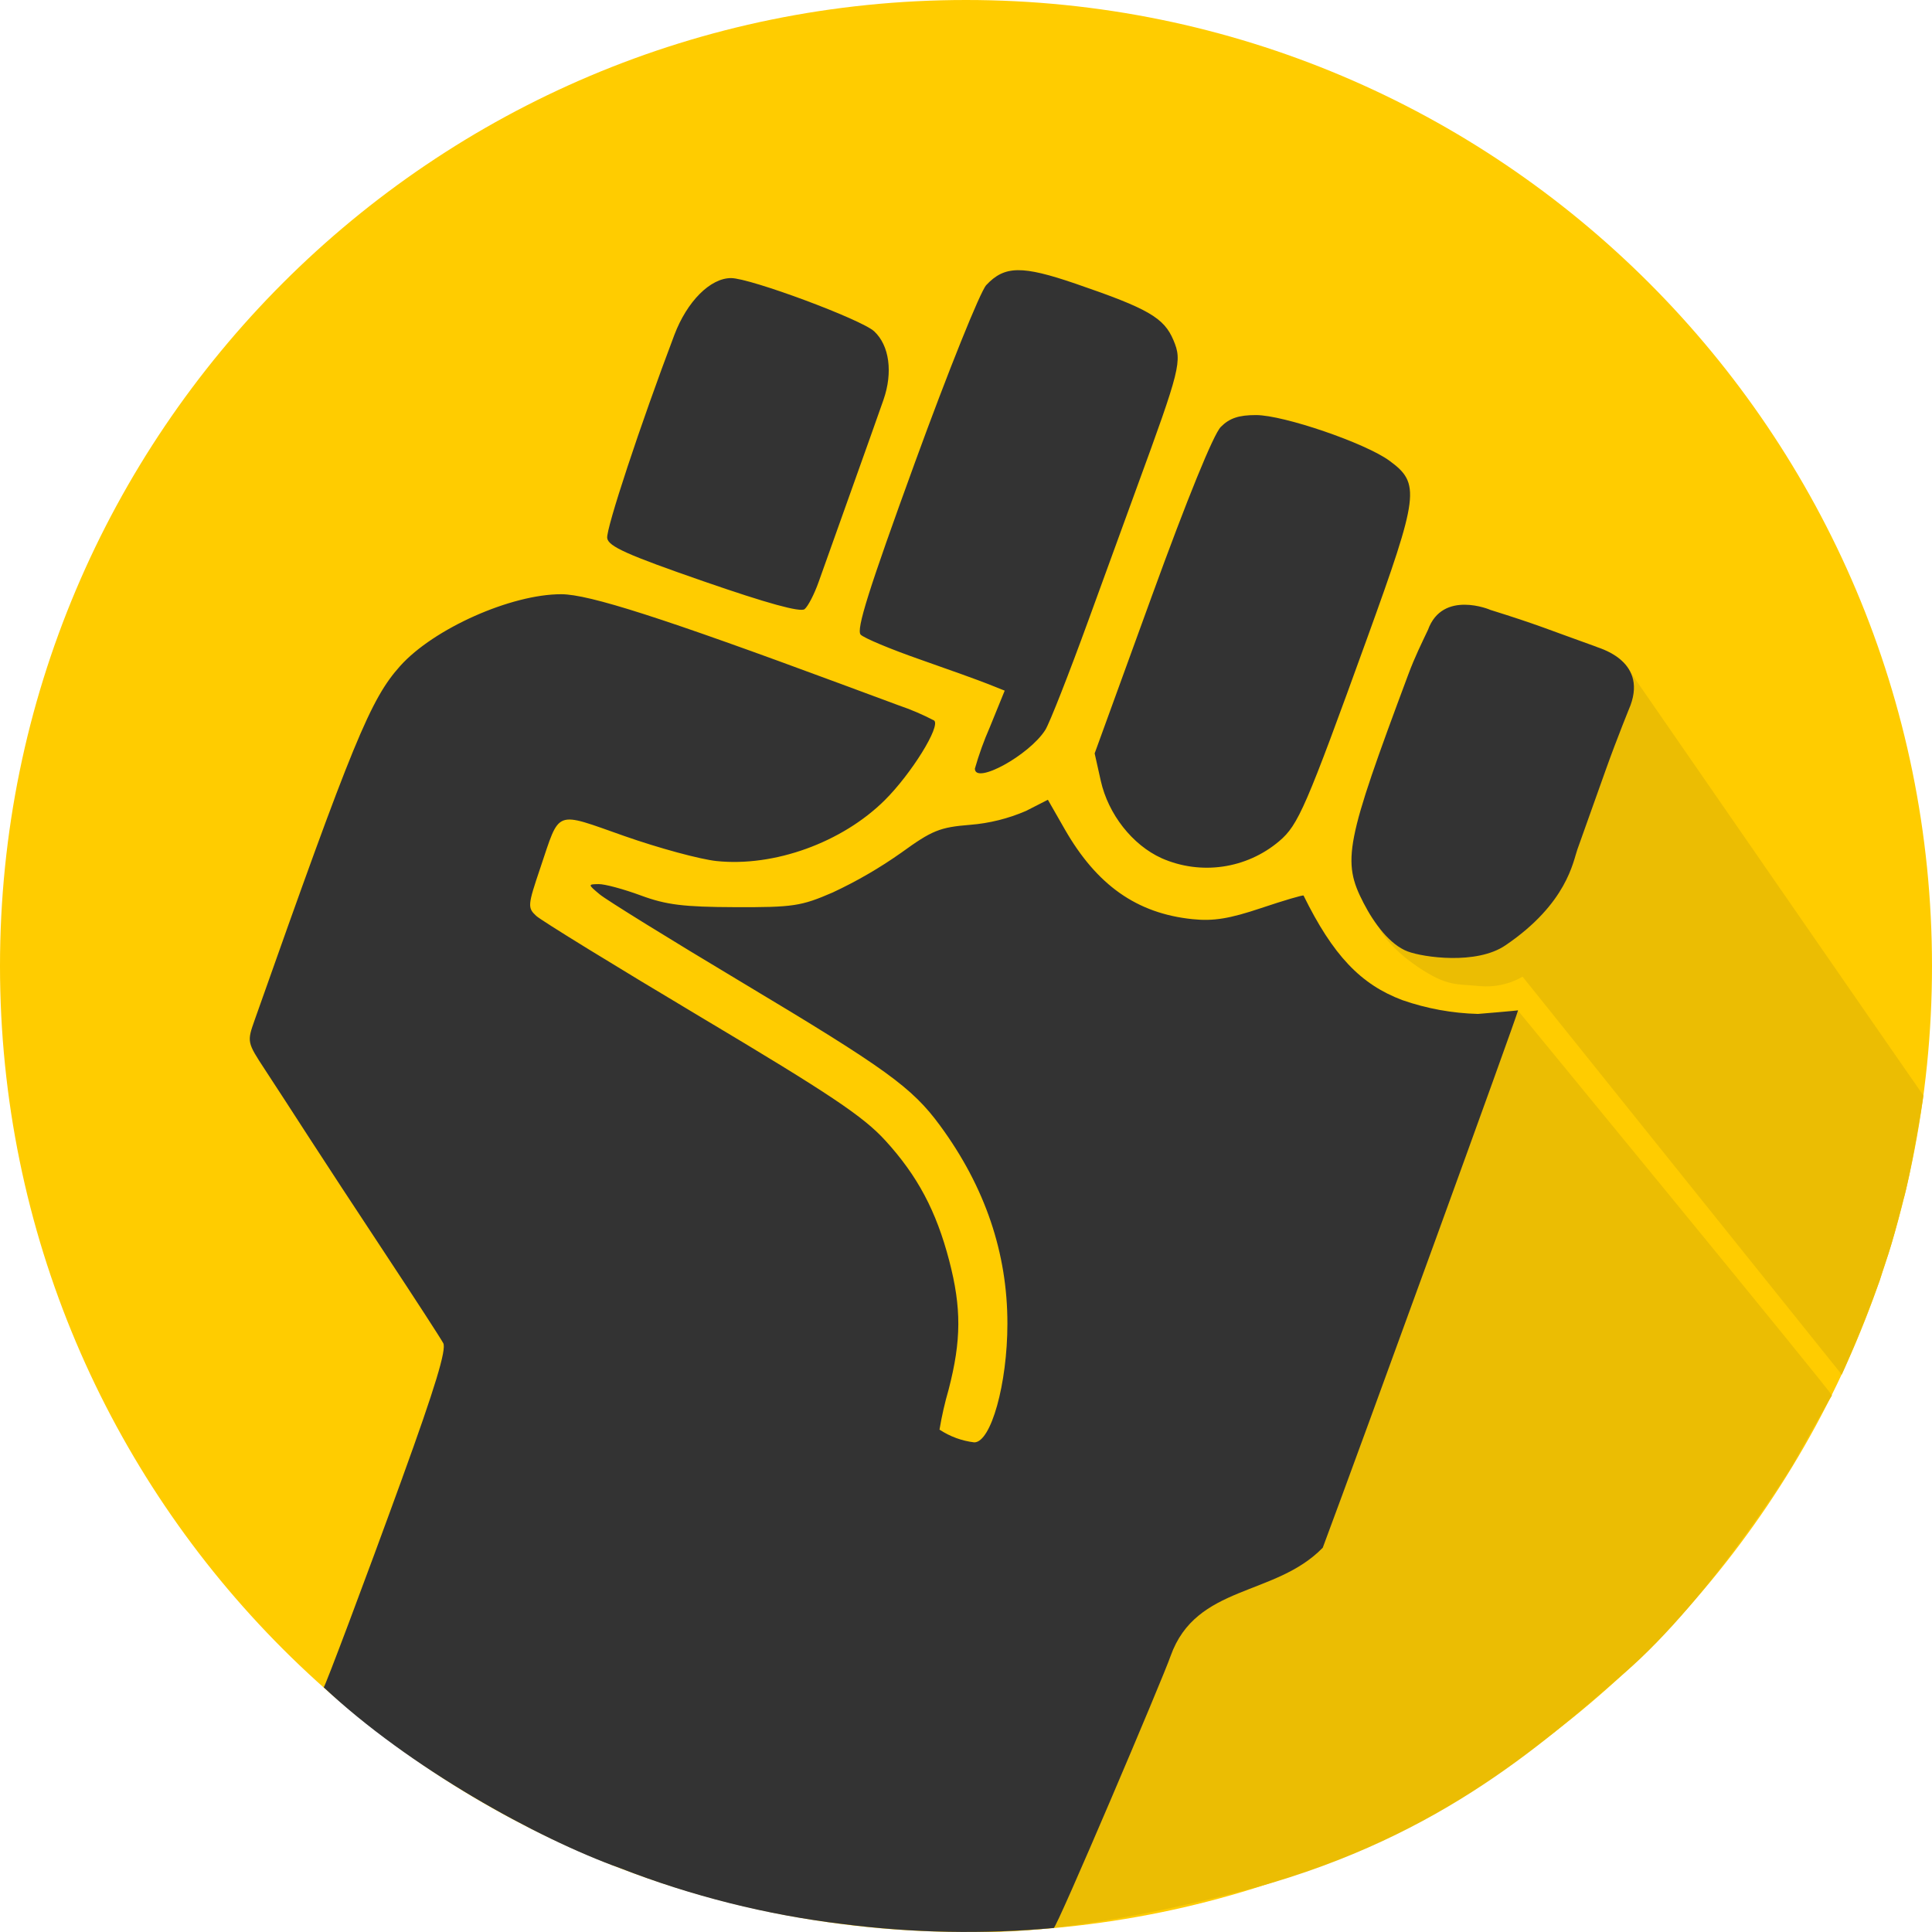
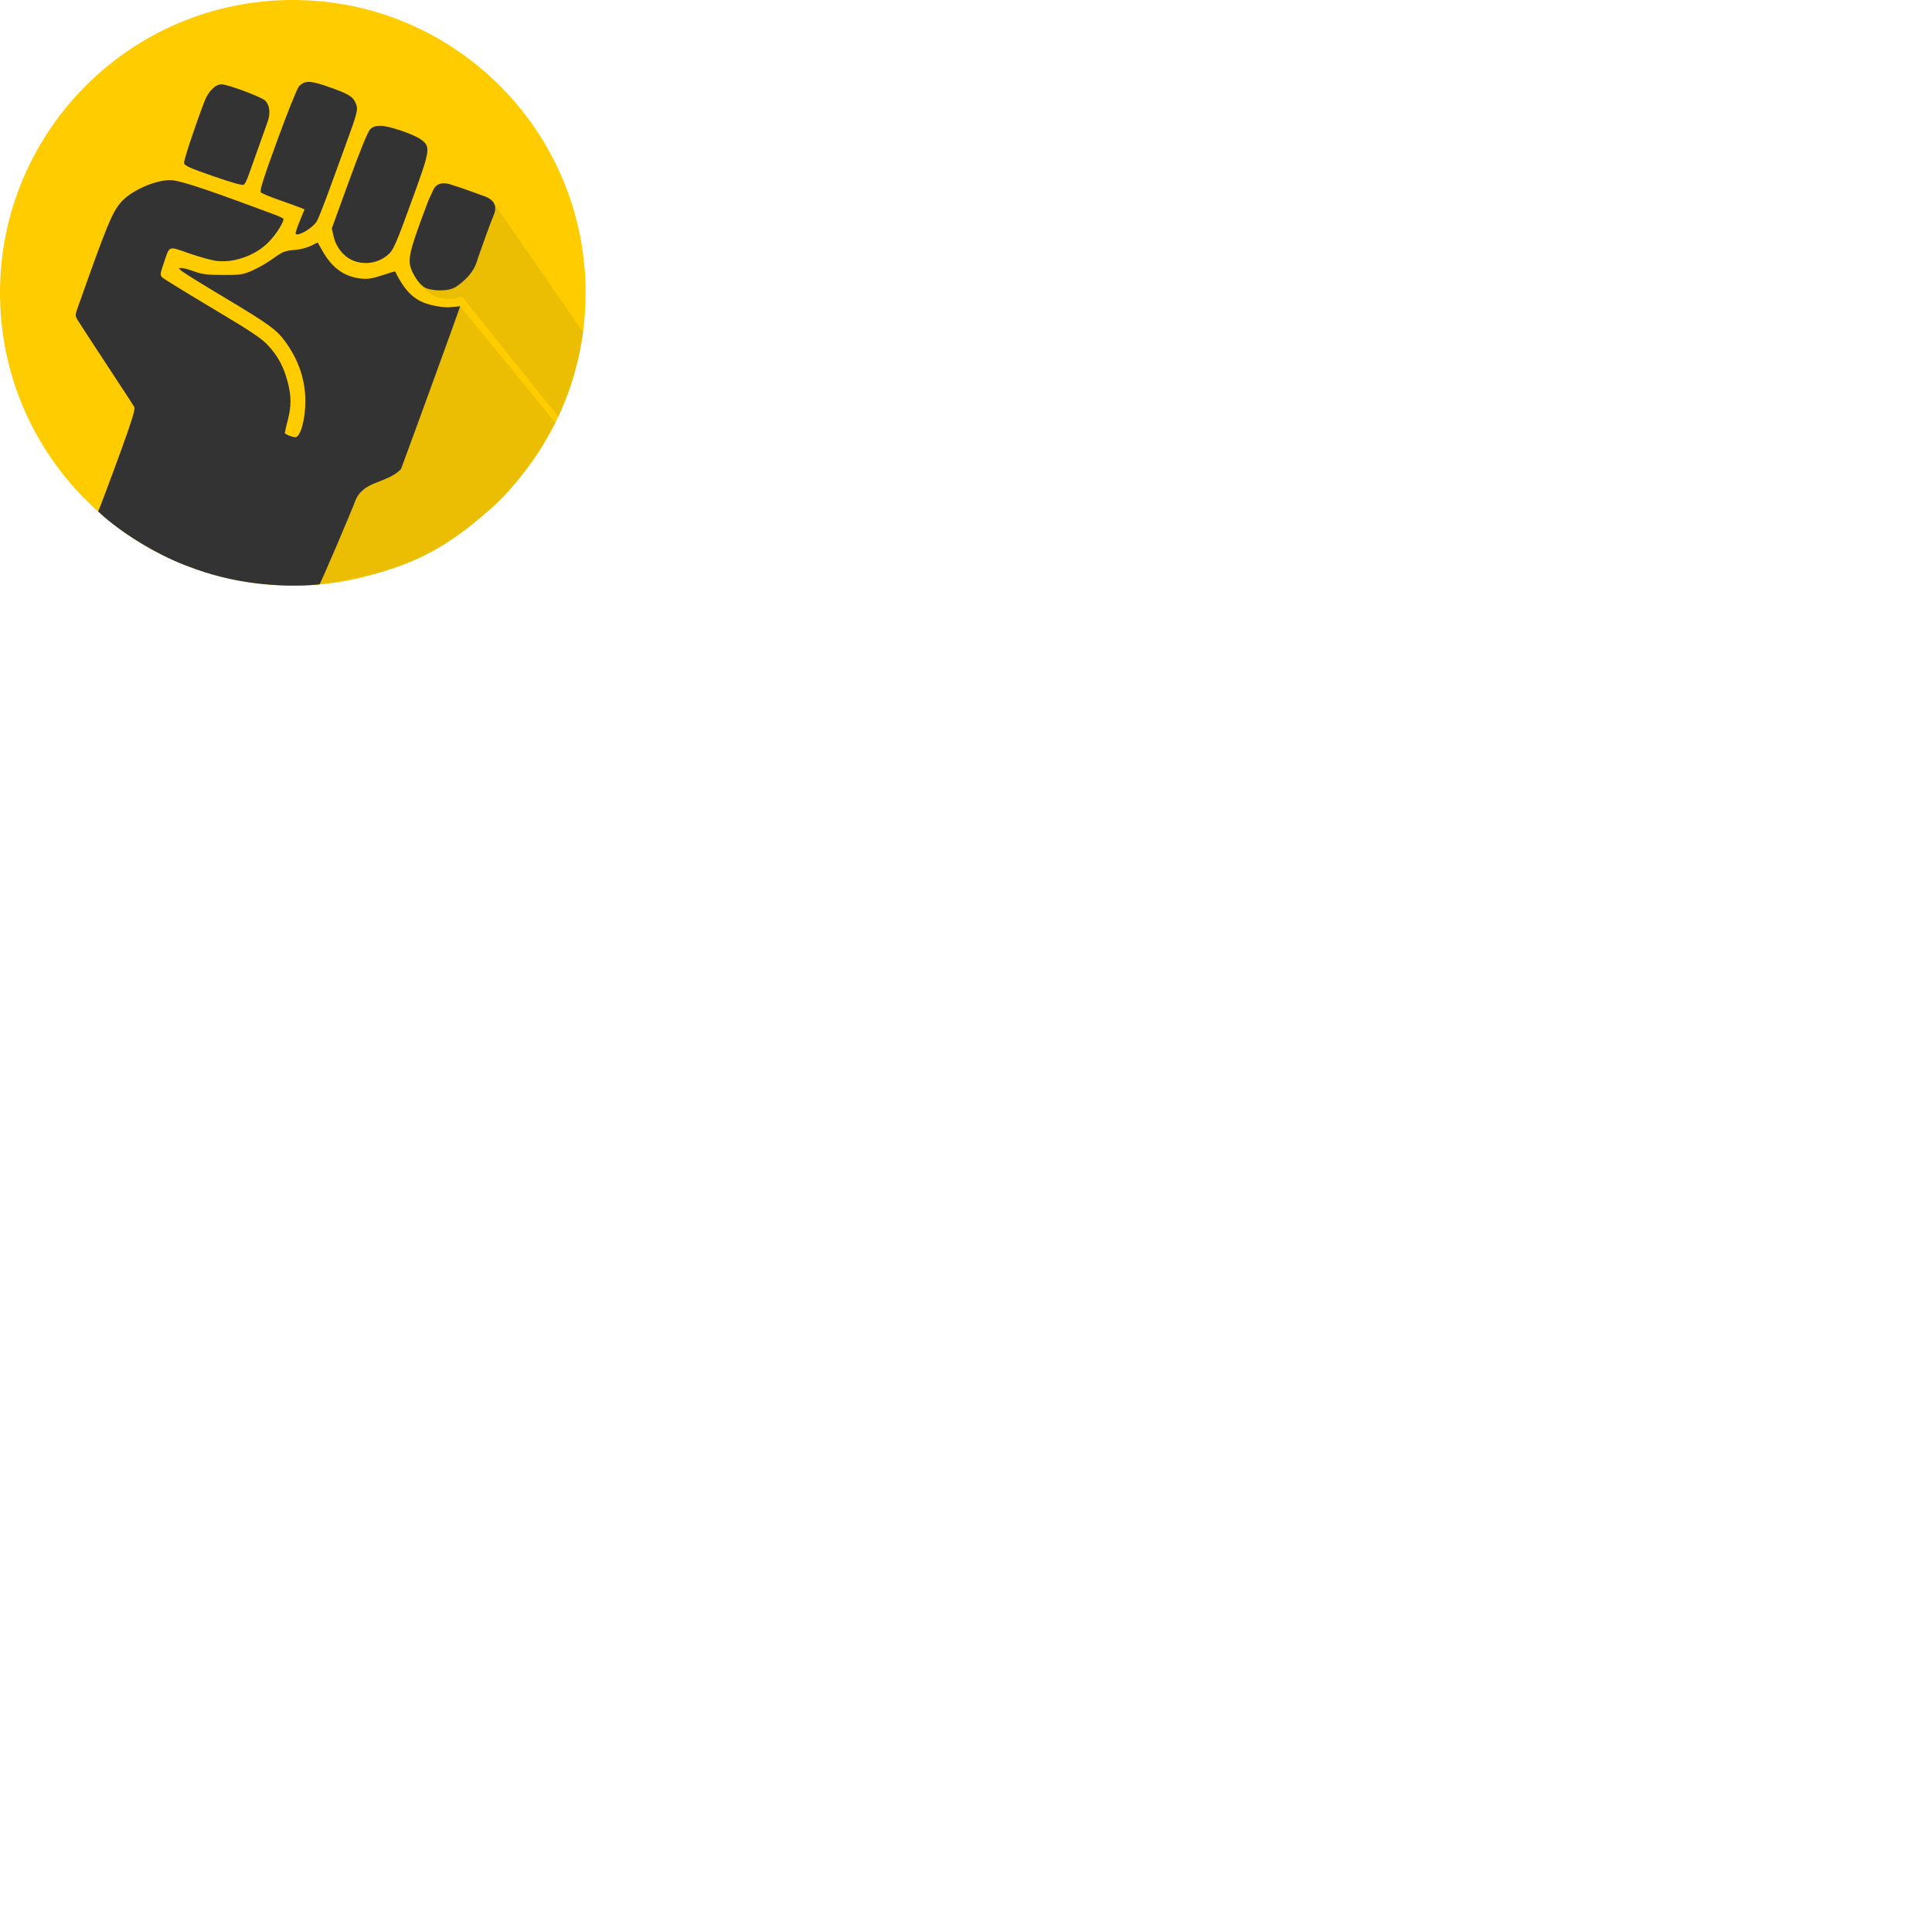
- <svg xmlns="http://www.w3.org/2000/svg" id="shnd-logo" width="379" height="379" viewBox="0 0 379 379">
+ <svg xmlns="http://www.w3.org/2000/svg" id="shnd-logo" width="1250.333" height="1250.333" viewBox="0 0 1250.333 1250.333">
  <path id="Path_1" data-name="Path 1" d="M189.5,0C294.158,0,379,84.842,379,189.5S294.158,379,189.5,379,0,294.158,0,189.5,84.842,0,189.5,0Z" fill="#fc0" />
  <path id="Path_3" data-name="Path 3" d="M-.219.25S61.625,75.5,61.375,75.75,53.75,89.193,53.75,89.25s-16.063,26.183-33,40.875S-17,163.5-55.375,173.25s-53,7.5-53.25,7.5S-.219.25-.219.25Z" transform="translate(298 198)" fill="#ebbd03" />
  <path id="Path_2" data-name="Path 2" d="M45.508-3.076s58.649,84.84,58.8,84.982c0,.471-2.62,16.336-3.925,20.421-3.021,11.981-3.261,11.122-4.635,15.86-3.77,10.454-7.449,18.469-7.449,18.469L25.687,58.6a14.281,14.281,0,0,1-8.318,1.853c-4.608-.49-6.325.189-12.157-3.726s-7.55-7.447-7.55-7.447Z" transform="translate(273 133)" fill="#ebbd03" />
  <g id="layer1" transform="translate(49 53)">
    <path id="path28" d="M93.118,245.233c6.377-17.578,8.669-25.122,8.009-26.354-.509-.95-5.536-8.7-11.171-17.229s-12.5-18.99-15.246-23.25-6.6-10.191-8.556-13.174c-3.536-5.394-3.547-5.446-2-9.818C83.463,100.752,86.845,92.527,92.68,86.024c6.573-7.325,21.765-14.088,31.6-14.069,5.449.012,19.9,4.647,54.778,17.571l11.368,4.214a49.652,49.652,0,0,1,7,2.993c1.3,1.125-4.465,10.426-9.685,15.618-8.348,8.3-21.681,13.131-33.006,11.947-3.216-.336-11.326-2.535-18.023-4.887-13.909-4.884-12.626-5.368-16.551,6.244-2.481,7.341-2.52,7.8-.8,9.4,1,.924,15.627,9.918,32.511,19.988,25.164,15.008,31.648,19.348,35.969,24.076,6.317,6.912,9.991,13.819,12.537,23.566,2.415,9.248,2.387,15.655-.113,25.281a68.658,68.658,0,0,0-1.791,7.869,15.712,15.712,0,0,0,6.82,2.5c3.283,0,6.491-11.475,6.5-23.262q.023-20.834-13.189-38.853c-5.529-7.532-10.556-11.164-39.046-28.216-13.937-8.341-26.416-16.063-27.73-17.158-2.342-1.952-2.346-1.993-.226-2.026,1.19-.02,4.91.982,8.268,2.224,4.983,1.843,8.382,2.266,18.506,2.3,11.381.041,12.955-.2,19.12-2.87a87.085,87.085,0,0,0,13.5-7.83c6.017-4.36,7.537-4.975,13.466-5.451a34.474,34.474,0,0,0,10.977-2.727l4.294-2.191,3.3,5.767c6.292,11,14.158,16.535,25.076,17.657,4.108.422,7.237-.086,13.492-2.187,4.479-1.505,8.21-2.6,8.29-2.441,5.76,11.7,11.193,17.447,19.415,20.522a49.041,49.041,0,0,0,14.792,2.695c.055.006,7.893-.656,7.869-.713.1.354-30.917,85.65-38.313,105.428-9.371,9.634-24.822,7.16-29.848,21.235-1.33,3.952-22.5,53.793-22.933,53.362a190.028,190.028,0,0,1-41.437-.781A178.689,178.689,0,0,1,135.8,321.855c-16.219-5.8-41.469-19.781-58.125-35.469.215,0,7.965-20.548,15.448-41.154ZM290.354,142.047c-3.554-1.342-6.621-5.514-8.683-9.5-4.286-8.282-3.605-11.759,8.792-44.923,1.276-3.414,2.552-5.964,3.834-8.679,2.866-7.919,12.293-3.922,12.218-3.922,9.654,3.017,11.313,3.846,20.793,7.229.022.162,10.053,2.424,6.713,11.5,0,0-2.645,6.461-4.883,12.75s-4.736,13.294-5.55,15.568S321.6,132.6,309.54,140.8c-5.687,3.922-16.212,2.366-19.185,1.243Zm-48.323-18.314c-5.731-2.6-10.452-8.616-11.922-15.183l-1.2-5.372,11.218-30.859c6.968-19.169,12.093-31.74,13.528-33.184,1.7-1.716,3.513-2.325,6.9-2.325,5.427,0,21.474,5.494,26.2,8.971,6.075,4.465,5.8,6.641-4.37,34.743-12.057,33.309-13.515,36.677-17.257,39.861a21.991,21.991,0,0,1-23.1,3.349ZM205.416,106.16a63.978,63.978,0,0,1,2.923-8.108l2.923-7.182-3.181-1.27c-1.75-.7-7.832-2.893-13.516-4.877s-10.882-4.158-11.55-4.832c-.932-.94,1.541-8.792,10.632-33.755,6.524-17.913,12.816-33.561,14-34.826,3.6-3.829,7-3.878,17.571-.254,14.224,4.879,17.3,6.657,19.158,11.088,1.72,4.1,1.371,5.49-7.291,29.135-1.354,3.695-5.591,15.321-9.416,25.837s-7.624,20.175-8.442,21.465c-3.138,4.951-13.814,10.808-13.814,7.579ZM152.192,69.423c-14.98-5.192-18.662-6.842-18.906-8.473-.265-1.77,6.485-22.2,13.172-39.859,2.491-6.58,7.053-11.153,11.125-11.153,3.765,0,25.575,8.113,28.078,10.445,2.982,2.778,3.7,8.055,1.819,13.443-.868,2.493-3.742,10.579-6.385,17.968s-5.495,15.383-6.336,17.764-2.078,4.775-2.747,5.321c-.817.666-7.331-1.127-19.819-5.456Z" transform="translate(-63.171 -8.386)" fill="#333" />
  </g>
</svg>
